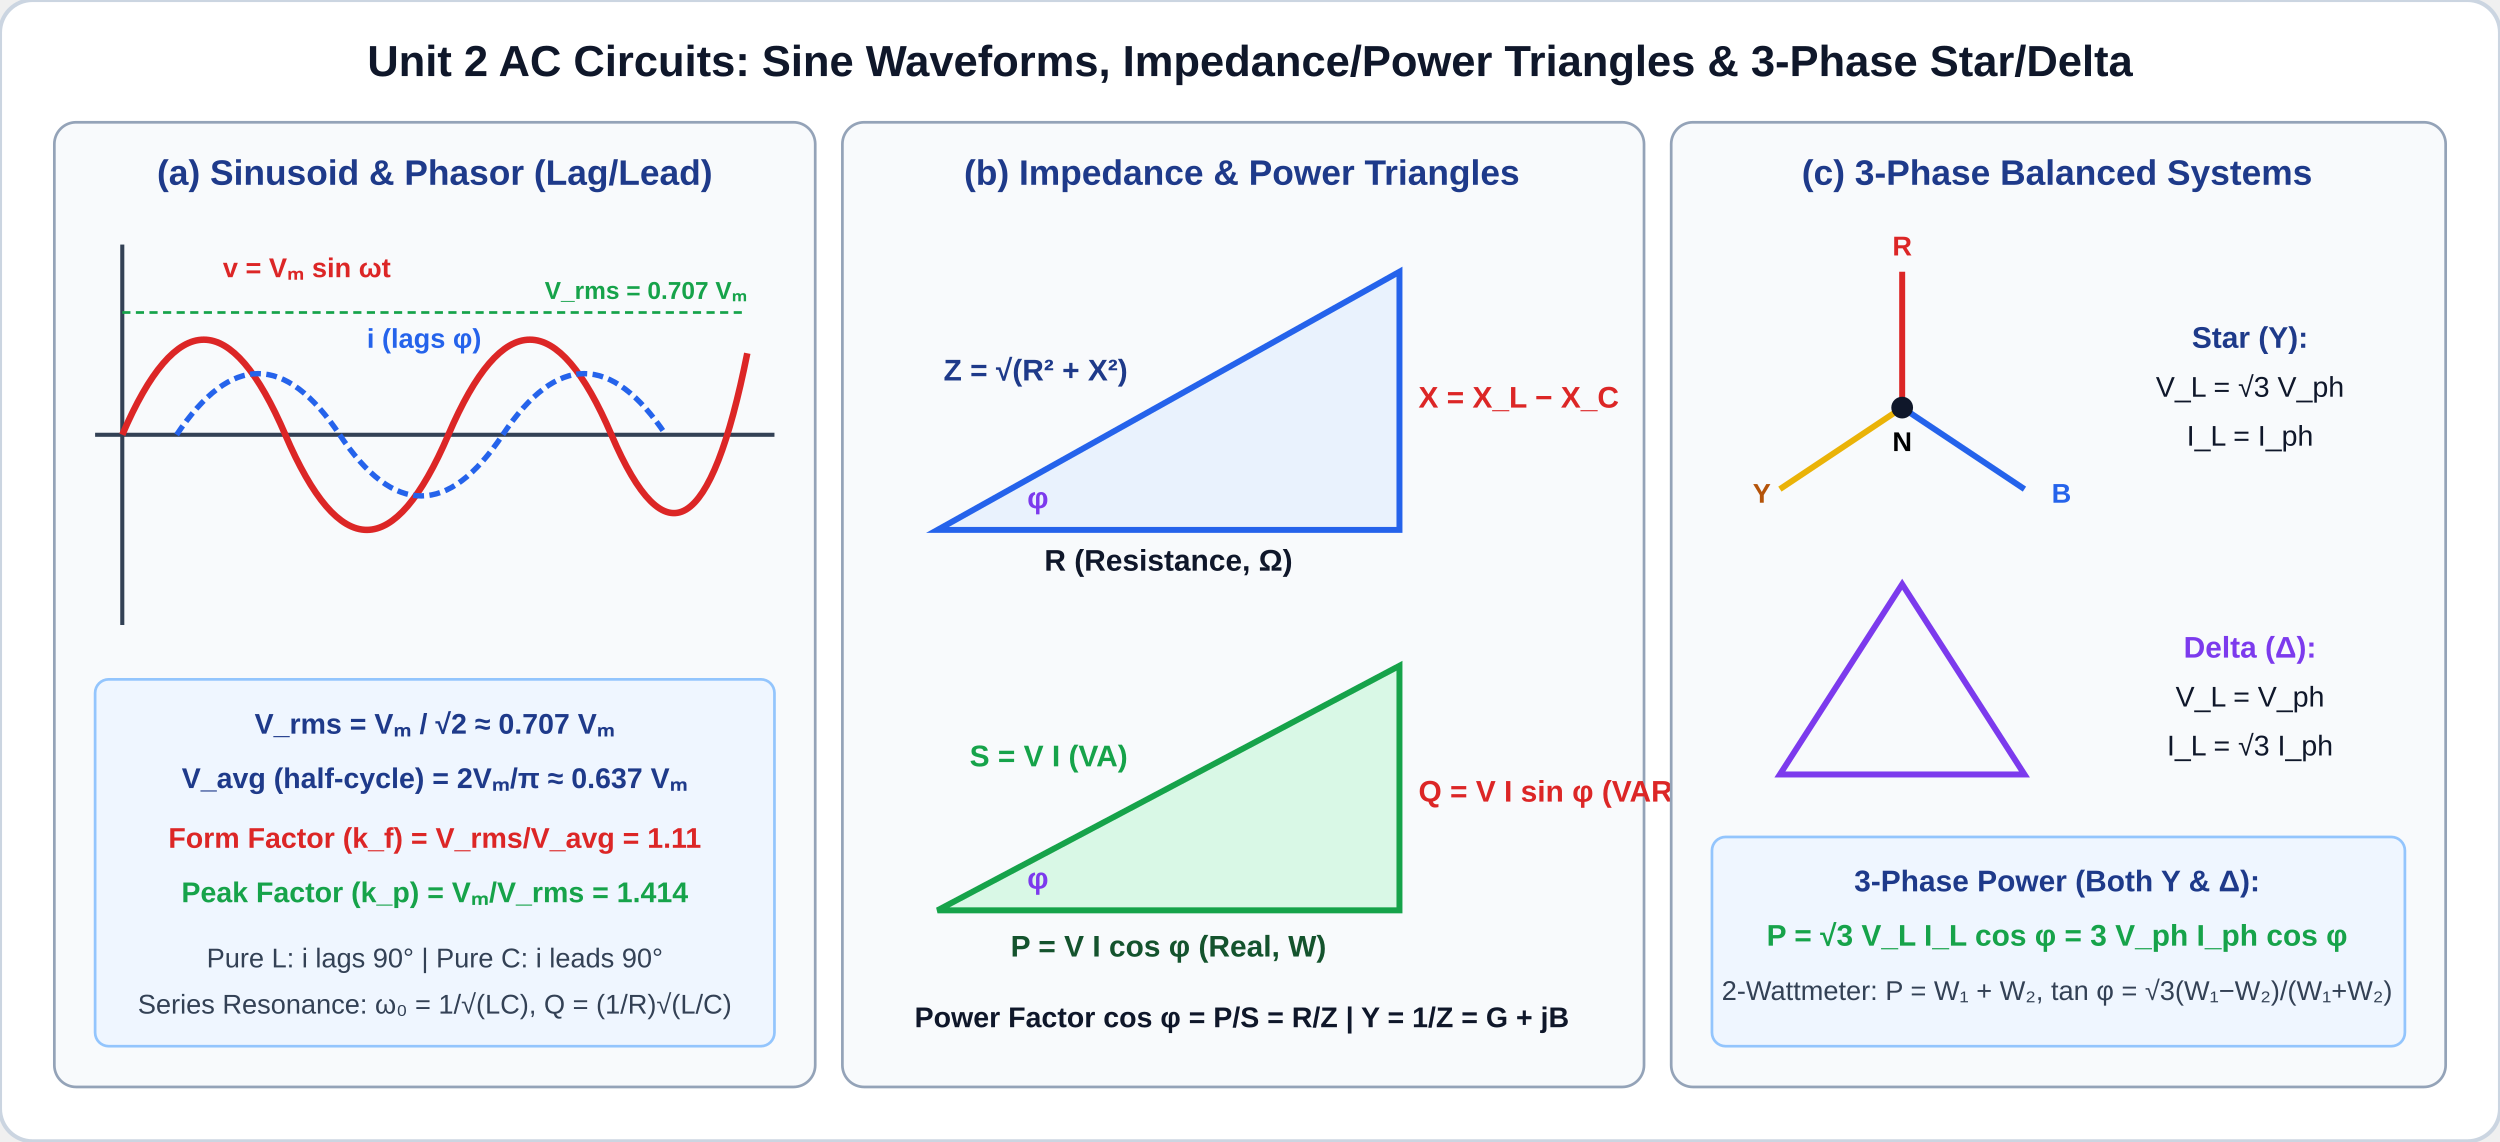
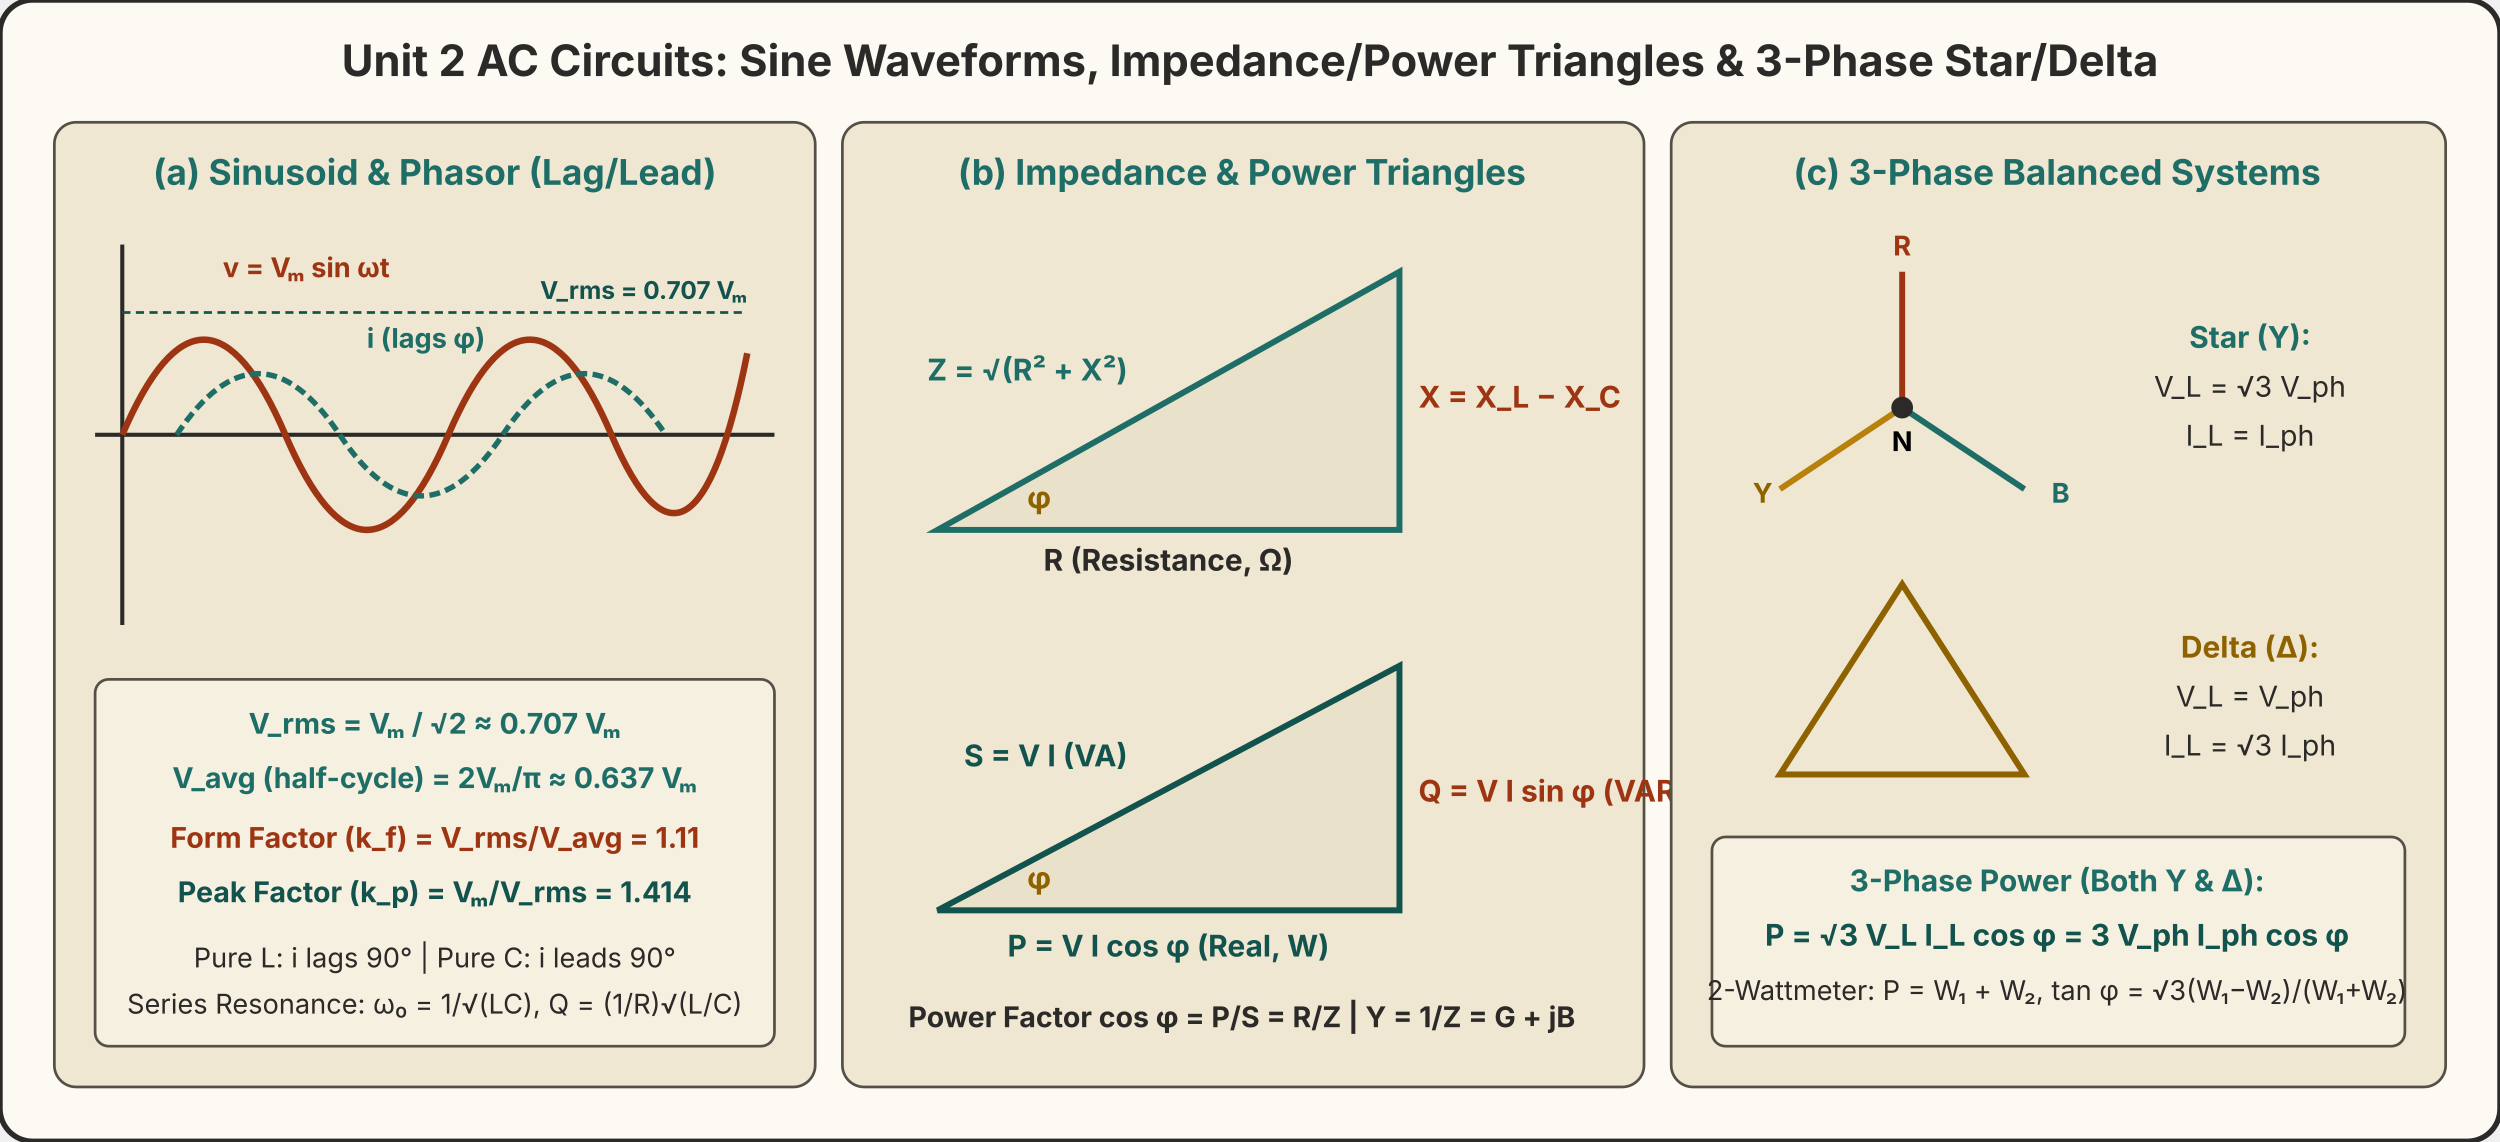
- <svg xmlns="http://www.w3.org/2000/svg" viewBox="0 0 920 420" width="920" height="420">
-   <rect width="920" height="420" rx="12" fill="#ffffff" stroke="#cbd5e1" stroke-width="1.5" />
-   <text x="460" y="28" text-anchor="middle" font-family="Arial, sans-serif" font-size="16" font-weight="bold" fill="#0f172a">Unit 2 AC Circuits: Sine Waveforms, Impedance/Power Triangles &amp; 3-Phase Star/Delta</text>
-   <rect x="20" y="45" width="280" height="355" rx="8" fill="#f8fafc" stroke="#94a3b8" />
-   <text x="160" y="68" text-anchor="middle" font-family="Arial, sans-serif" font-size="13" font-weight="bold" fill="#1e3a8a">(a) Sinusoid &amp; Phasor (Lag/Lead)</text>
-   <line x1="35" y1="160" x2="285" y2="160" stroke="#334155" stroke-width="1.5" />
-   <line x1="45" y1="90" x2="45" y2="230" stroke="#334155" stroke-width="1.5" />
-   <path d="M 45 160 Q 75 90 105 160 T 165 160 T 225 160 T 275 130" fill="none" stroke="#dc2626" stroke-width="2.4" />
-   <path d="M 65 160 Q 95 115 125 160 T 185 160 T 245 160" fill="none" stroke="#2563eb" stroke-width="2" stroke-dasharray="4,2" />
-   <text x="82" y="102" font-family="Arial, sans-serif" font-size="10" font-weight="bold" fill="#dc2626">v = Vₘ sin ωt</text>
-   <text x="135" y="128" font-family="Arial, sans-serif" font-size="10" font-weight="bold" fill="#2563eb">i (lags φ)</text>
-   <line x1="45" y1="115" x2="275" y2="115" stroke="#16a34a" stroke-width="1" stroke-dasharray="3,2" />
-   <text x="275" y="110" text-anchor="end" font-family="Arial, sans-serif" font-size="9" font-weight="bold" fill="#16a34a">V_rms = 0.707 Vₘ</text>
-   <rect x="35" y="250" width="250" height="135" rx="5" fill="#eff6ff" stroke="#93c5fd" />
-   <text x="160" y="270" text-anchor="middle" font-family="Arial, sans-serif" font-size="10.5" font-weight="bold" fill="#1e3a8a">V_rms = Vₘ / √2 ≈ 0.707 Vₘ</text>
-   <text x="160" y="290" text-anchor="middle" font-family="Arial, sans-serif" font-size="10.5" font-weight="bold" fill="#1e3a8a">V_avg (half-cycle) = 2Vₘ/π ≈ 0.637 Vₘ</text>
-   <text x="160" y="312" text-anchor="middle" font-family="Arial, sans-serif" font-size="10.5" font-weight="bold" fill="#dc2626">Form Factor (k_f) = V_rms/V_avg = 1.11</text>
-   <text x="160" y="332" text-anchor="middle" font-family="Arial, sans-serif" font-size="10.5" font-weight="bold" fill="#16a34a">Peak Factor (k_p) = Vₘ/V_rms = 1.414</text>
-   <text x="160" y="356" text-anchor="middle" font-family="Arial, sans-serif" font-size="10" fill="#334155">Pure L: i lags 90° | Pure C: i leads 90°</text>
-   <text x="160" y="373" text-anchor="middle" font-family="Arial, sans-serif" font-size="10" fill="#334155">Series Resonance: ω₀ = 1/√(LC), Q = (1/R)√(L/C)</text>
-   <rect x="310" y="45" width="295" height="355" rx="8" fill="#f8fafc" stroke="#94a3b8" />
-   <text x="457" y="68" text-anchor="middle" font-family="Arial, sans-serif" font-size="13" font-weight="bold" fill="#1e3a8a">(b) Impedance &amp; Power Triangles</text>
-   <polygon points="345,195 515,195 515,100" fill="#dbeafe" fill-opacity="0.5" stroke="#2563eb" stroke-width="2.2" />
-   <text x="430" y="210" text-anchor="middle" font-family="Arial, sans-serif" font-size="11" font-weight="bold" fill="#0f172a">R (Resistance, Ω)</text>
-   <text x="522" y="150" font-family="Arial, sans-serif" font-size="11" font-weight="bold" fill="#dc2626">X = X_L − X_C</text>
-   <text x="415" y="140" text-anchor="end" font-family="Arial, sans-serif" font-size="11" font-weight="bold" fill="#1e3a8a">Z = √(R² + X²)</text>
-   <text x="378" y="187" font-family="Arial, sans-serif" font-size="11" font-weight="bold" fill="#7c3aed">φ</text>
-   <polygon points="345,335 515,335 515,245" fill="#bbf7d0" fill-opacity="0.5" stroke="#16a34a" stroke-width="2.2" />
-   <text x="430" y="352" text-anchor="middle" font-family="Arial, sans-serif" font-size="11" font-weight="bold" fill="#14532d">P = V I cos φ (Real, W)</text>
-   <text x="522" y="295" font-family="Arial, sans-serif" font-size="11" font-weight="bold" fill="#dc2626">Q = V I sin φ (VAR)</text>
-   <text x="415" y="282" text-anchor="end" font-family="Arial, sans-serif" font-size="11" font-weight="bold" fill="#16a34a">S = V I (VA)</text>
-   <text x="378" y="327" font-family="Arial, sans-serif" font-size="11" font-weight="bold" fill="#7c3aed">φ</text>
-   <text x="457" y="378" text-anchor="middle" font-family="Arial, sans-serif" font-size="10.5" font-weight="bold" fill="#0f172a">Power Factor cos φ = P/S = R/Z  |  Y = 1/Z = G + jB</text>
-   <rect x="615" y="45" width="285" height="355" rx="8" fill="#f8fafc" stroke="#94a3b8" />
-   <text x="757" y="68" text-anchor="middle" font-family="Arial, sans-serif" font-size="13" font-weight="bold" fill="#1e3a8a">(c) 3-Phase Balanced Systems</text>
-   <line x1="700" y1="150" x2="700" y2="100" stroke="#dc2626" stroke-width="2.2" />
-   <line x1="700" y1="150" x2="655" y2="180" stroke="#eab308" stroke-width="2.2" />
-   <line x1="700" y1="150" x2="745" y2="180" stroke="#2563eb" stroke-width="2.2" />
-   <circle cx="700" cy="150" r="4" fill="#0f172a" />
-   <text x="700" y="166" text-anchor="middle" font-family="Arial, sans-serif" font-size="10" font-weight="bold">N</text>
-   <text x="700" y="94" text-anchor="middle" font-family="Arial, sans-serif" font-size="10" font-weight="bold" fill="#dc2626">R</text>
-   <text x="645" y="185" font-family="Arial, sans-serif" font-size="10" font-weight="bold" fill="#b45309">Y</text>
-   <text x="755" y="185" font-family="Arial, sans-serif" font-size="10" font-weight="bold" fill="#2563eb">B</text>
-   <text x="828" y="128" text-anchor="middle" font-family="Arial, sans-serif" font-size="11" font-weight="bold" fill="#1e3a8a">Star (Y):</text>
-   <text x="828" y="146" text-anchor="middle" font-family="Arial, sans-serif" font-size="10.5" fill="#0f172a">V_L = √3 V_ph</text>
-   <text x="828" y="164" text-anchor="middle" font-family="Arial, sans-serif" font-size="10.5" fill="#0f172a">I_L = I_ph</text>
-   <polygon points="700,215 655,285 745,285" fill="none" stroke="#7c3aed" stroke-width="2.2" />
-   <text x="828" y="242" text-anchor="middle" font-family="Arial, sans-serif" font-size="11" font-weight="bold" fill="#7c3aed">Delta (Δ):</text>
-   <text x="828" y="260" text-anchor="middle" font-family="Arial, sans-serif" font-size="10.5" fill="#0f172a">V_L = V_ph</text>
-   <text x="828" y="278" text-anchor="middle" font-family="Arial, sans-serif" font-size="10.5" fill="#0f172a">I_L = √3 I_ph</text>
-   <rect x="630" y="308" width="255" height="77" rx="5" fill="#eff6ff" stroke="#93c5fd" />
-   <text x="757" y="328" text-anchor="middle" font-family="Arial, sans-serif" font-size="11" font-weight="bold" fill="#1e3a8a">3-Phase Power (Both Y &amp; Δ):</text>
-   <text x="757" y="348" text-anchor="middle" font-family="Arial, sans-serif" font-size="11" font-weight="bold" fill="#16a34a">P = √3 V_L I_L cos φ = 3 V_ph I_ph cos φ</text>
-   <text x="757" y="368" text-anchor="middle" font-family="Arial, sans-serif" font-size="10" fill="#334155">2-Wattmeter: P = W₁ + W₂, tan φ = √3(W₁−W₂)/(W₁+W₂)</text>
+ <svg xmlns="http://www.w3.org/2000/svg" viewBox="0 0 920 420">
+   <rect width="920" height="420" rx="12" fill="#fcfaf3" stroke="#2b2a28" stroke-width="2" />
+   <text x="460" y="28" text-anchor="middle" font-family="Inter, system-ui, sans-serif" font-size="16" font-weight="bold" fill="#2b2a28">Unit 2 AC Circuits: Sine Waveforms, Impedance/Power Triangles &amp; 3-Phase Star/Delta</text>
+   <rect x="20" y="45" width="280" height="355" rx="8" fill="#efe7d2" stroke="#555046" />
+   <text x="160" y="68" text-anchor="middle" font-family="Inter, system-ui, sans-serif" font-size="13" font-weight="bold" fill="#1e6e67">(a) Sinusoid &amp; Phasor (Lag/Lead)</text>
+   <line x1="35" y1="160" x2="285" y2="160" stroke="#2b2a28" stroke-width="1.5" />
+   <line x1="45" y1="90" x2="45" y2="230" stroke="#2b2a28" stroke-width="1.5" />
+   <path d="M 45 160 Q 75 90 105 160 T 165 160 T 225 160 T 275 130" fill="none" stroke="#9e3512" stroke-width="2.4" />
+   <path d="M 65 160 Q 95 115 125 160 T 185 160 T 245 160" fill="none" stroke="#1e6e67" stroke-width="2" stroke-dasharray="4,2" />
+   <text x="82" y="102" font-family="Inter, system-ui, sans-serif" font-size="10" font-weight="bold" fill="#9e3512">v = Vₘ sin ωt</text>
+   <text x="135" y="128" font-family="Inter, system-ui, sans-serif" font-size="10" font-weight="bold" fill="#1e6e67">i (lags φ)</text>
+   <line x1="45" y1="115" x2="275" y2="115" stroke="#13534d" stroke-width="1" stroke-dasharray="3,2" />
+   <text x="275" y="110" text-anchor="end" font-family="Inter, system-ui, sans-serif" font-size="9" font-weight="bold" fill="#13534d">V_rms = 0.707 Vₘ</text>
+   <rect x="35" y="250" width="250" height="135" rx="5" fill="#f6f0e1" stroke="#555046" />
+   <text x="160" y="270" text-anchor="middle" font-family="Inter, system-ui, sans-serif" font-size="10.5" font-weight="bold" fill="#1e6e67">V_rms = Vₘ / √2 ≈ 0.707 Vₘ</text>
+   <text x="160" y="290" text-anchor="middle" font-family="Inter, system-ui, sans-serif" font-size="10.5" font-weight="bold" fill="#1e6e67">V_avg (half-cycle) = 2Vₘ/π ≈ 0.637 Vₘ</text>
+   <text x="160" y="312" text-anchor="middle" font-family="Inter, system-ui, sans-serif" font-size="10.5" font-weight="bold" fill="#9e3512">Form Factor (k_f) = V_rms/V_avg = 1.11</text>
+   <text x="160" y="332" text-anchor="middle" font-family="Inter, system-ui, sans-serif" font-size="10.5" font-weight="bold" fill="#13534d">Peak Factor (k_p) = Vₘ/V_rms = 1.414</text>
+   <text x="160" y="356" text-anchor="middle" font-family="Inter, system-ui, sans-serif" font-size="10" fill="#2b2a28">Pure L: i lags 90° | Pure C: i leads 90°</text>
+   <text x="160" y="373" text-anchor="middle" font-family="Inter, system-ui, sans-serif" font-size="10" fill="#2b2a28">Series Resonance: ω₀ = 1/√(LC), Q = (1/R)√(L/C)</text>
+   <rect x="310" y="45" width="295" height="355" rx="8" fill="#efe7d2" stroke="#555046" />
+   <text x="457" y="68" text-anchor="middle" font-family="Inter, system-ui, sans-serif" font-size="13" font-weight="bold" fill="#1e6e67">(b) Impedance &amp; Power Triangles</text>
+   <polygon points="345,195 515,195 515,100" fill="#e6dcc3" fill-opacity="0.5" stroke="#1e6e67" stroke-width="2.2" />
+   <text x="430" y="210" text-anchor="middle" font-family="Inter, system-ui, sans-serif" font-size="11" font-weight="bold" fill="#2b2a28">R (Resistance, Ω)</text>
+   <text x="522" y="150" font-family="Inter, system-ui, sans-serif" font-size="11" font-weight="bold" fill="#9e3512">X = X_L − X_C</text>
+   <text x="415" y="140" text-anchor="end" font-family="Inter, system-ui, sans-serif" font-size="11" font-weight="bold" fill="#1e6e67">Z = √(R² + X²)</text>
+   <text x="378" y="187" font-family="Inter, system-ui, sans-serif" font-size="11" font-weight="bold" fill="#8f6200">φ</text>
+   <polygon points="345,335 515,335 515,245" fill="#e6dcc3" fill-opacity="0.5" stroke="#13534d" stroke-width="2.2" />
+   <text x="430" y="352" text-anchor="middle" font-family="Inter, system-ui, sans-serif" font-size="11" font-weight="bold" fill="#13534d">P = V I cos φ (Real, W)</text>
+   <text x="522" y="295" font-family="Inter, system-ui, sans-serif" font-size="11" font-weight="bold" fill="#9e3512">Q = V I sin φ (VAR)</text>
+   <text x="415" y="282" text-anchor="end" font-family="Inter, system-ui, sans-serif" font-size="11" font-weight="bold" fill="#13534d">S = V I (VA)</text>
+   <text x="378" y="327" font-family="Inter, system-ui, sans-serif" font-size="11" font-weight="bold" fill="#8f6200">φ</text>
+   <text x="457" y="378" text-anchor="middle" font-family="Inter, system-ui, sans-serif" font-size="10.5" font-weight="bold" fill="#2b2a28">Power Factor cos φ = P/S = R/Z  |  Y = 1/Z = G + jB</text>
+   <rect x="615" y="45" width="285" height="355" rx="8" fill="#efe7d2" stroke="#555046" />
+   <text x="757" y="68" text-anchor="middle" font-family="Inter, system-ui, sans-serif" font-size="13" font-weight="bold" fill="#1e6e67">(c) 3-Phase Balanced Systems</text>
+   <line x1="700" y1="150" x2="700" y2="100" stroke="#9e3512" stroke-width="2.2" />
+   <line x1="700" y1="150" x2="655" y2="180" stroke="#b8810b" stroke-width="2.2" />
+   <line x1="700" y1="150" x2="745" y2="180" stroke="#1e6e67" stroke-width="2.2" />
+   <circle cx="700" cy="150" r="4" fill="#2b2a28" />
+   <text x="700" y="166" text-anchor="middle" font-family="Inter, system-ui, sans-serif" font-size="10" font-weight="bold">N</text>
+   <text x="700" y="94" text-anchor="middle" font-family="Inter, system-ui, sans-serif" font-size="10" font-weight="bold" fill="#9e3512">R</text>
+   <text x="645" y="185" font-family="Inter, system-ui, sans-serif" font-size="10" font-weight="bold" fill="#8f6200">Y</text>
+   <text x="755" y="185" font-family="Inter, system-ui, sans-serif" font-size="10" font-weight="bold" fill="#1e6e67">B</text>
+   <text x="828" y="128" text-anchor="middle" font-family="Inter, system-ui, sans-serif" font-size="11" font-weight="bold" fill="#1e6e67">Star (Y):</text>
+   <text x="828" y="146" text-anchor="middle" font-family="Inter, system-ui, sans-serif" font-size="10.5" fill="#2b2a28">V_L = √3 V_ph</text>
+   <text x="828" y="164" text-anchor="middle" font-family="Inter, system-ui, sans-serif" font-size="10.5" fill="#2b2a28">I_L = I_ph</text>
+   <polygon points="700,215 655,285 745,285" fill="none" stroke="#8f6200" stroke-width="2.2" />
+   <text x="828" y="242" text-anchor="middle" font-family="Inter, system-ui, sans-serif" font-size="11" font-weight="bold" fill="#8f6200">Delta (Δ):</text>
+   <text x="828" y="260" text-anchor="middle" font-family="Inter, system-ui, sans-serif" font-size="10.5" fill="#2b2a28">V_L = V_ph</text>
+   <text x="828" y="278" text-anchor="middle" font-family="Inter, system-ui, sans-serif" font-size="10.5" fill="#2b2a28">I_L = √3 I_ph</text>
+   <rect x="630" y="308" width="255" height="77" rx="5" fill="#f6f0e1" stroke="#555046" />
+   <text x="757" y="328" text-anchor="middle" font-family="Inter, system-ui, sans-serif" font-size="11" font-weight="bold" fill="#1e6e67">3-Phase Power (Both Y &amp; Δ):</text>
+   <text x="757" y="348" text-anchor="middle" font-family="Inter, system-ui, sans-serif" font-size="11" font-weight="bold" fill="#13534d">P = √3 V_L I_L cos φ = 3 V_ph I_ph cos φ</text>
+   <text x="757" y="368" text-anchor="middle" font-family="Inter, system-ui, sans-serif" font-size="10" fill="#2b2a28">2-Wattmeter: P = W₁ + W₂, tan φ = √3(W₁−W₂)/(W₁+W₂)</text>
</svg>
